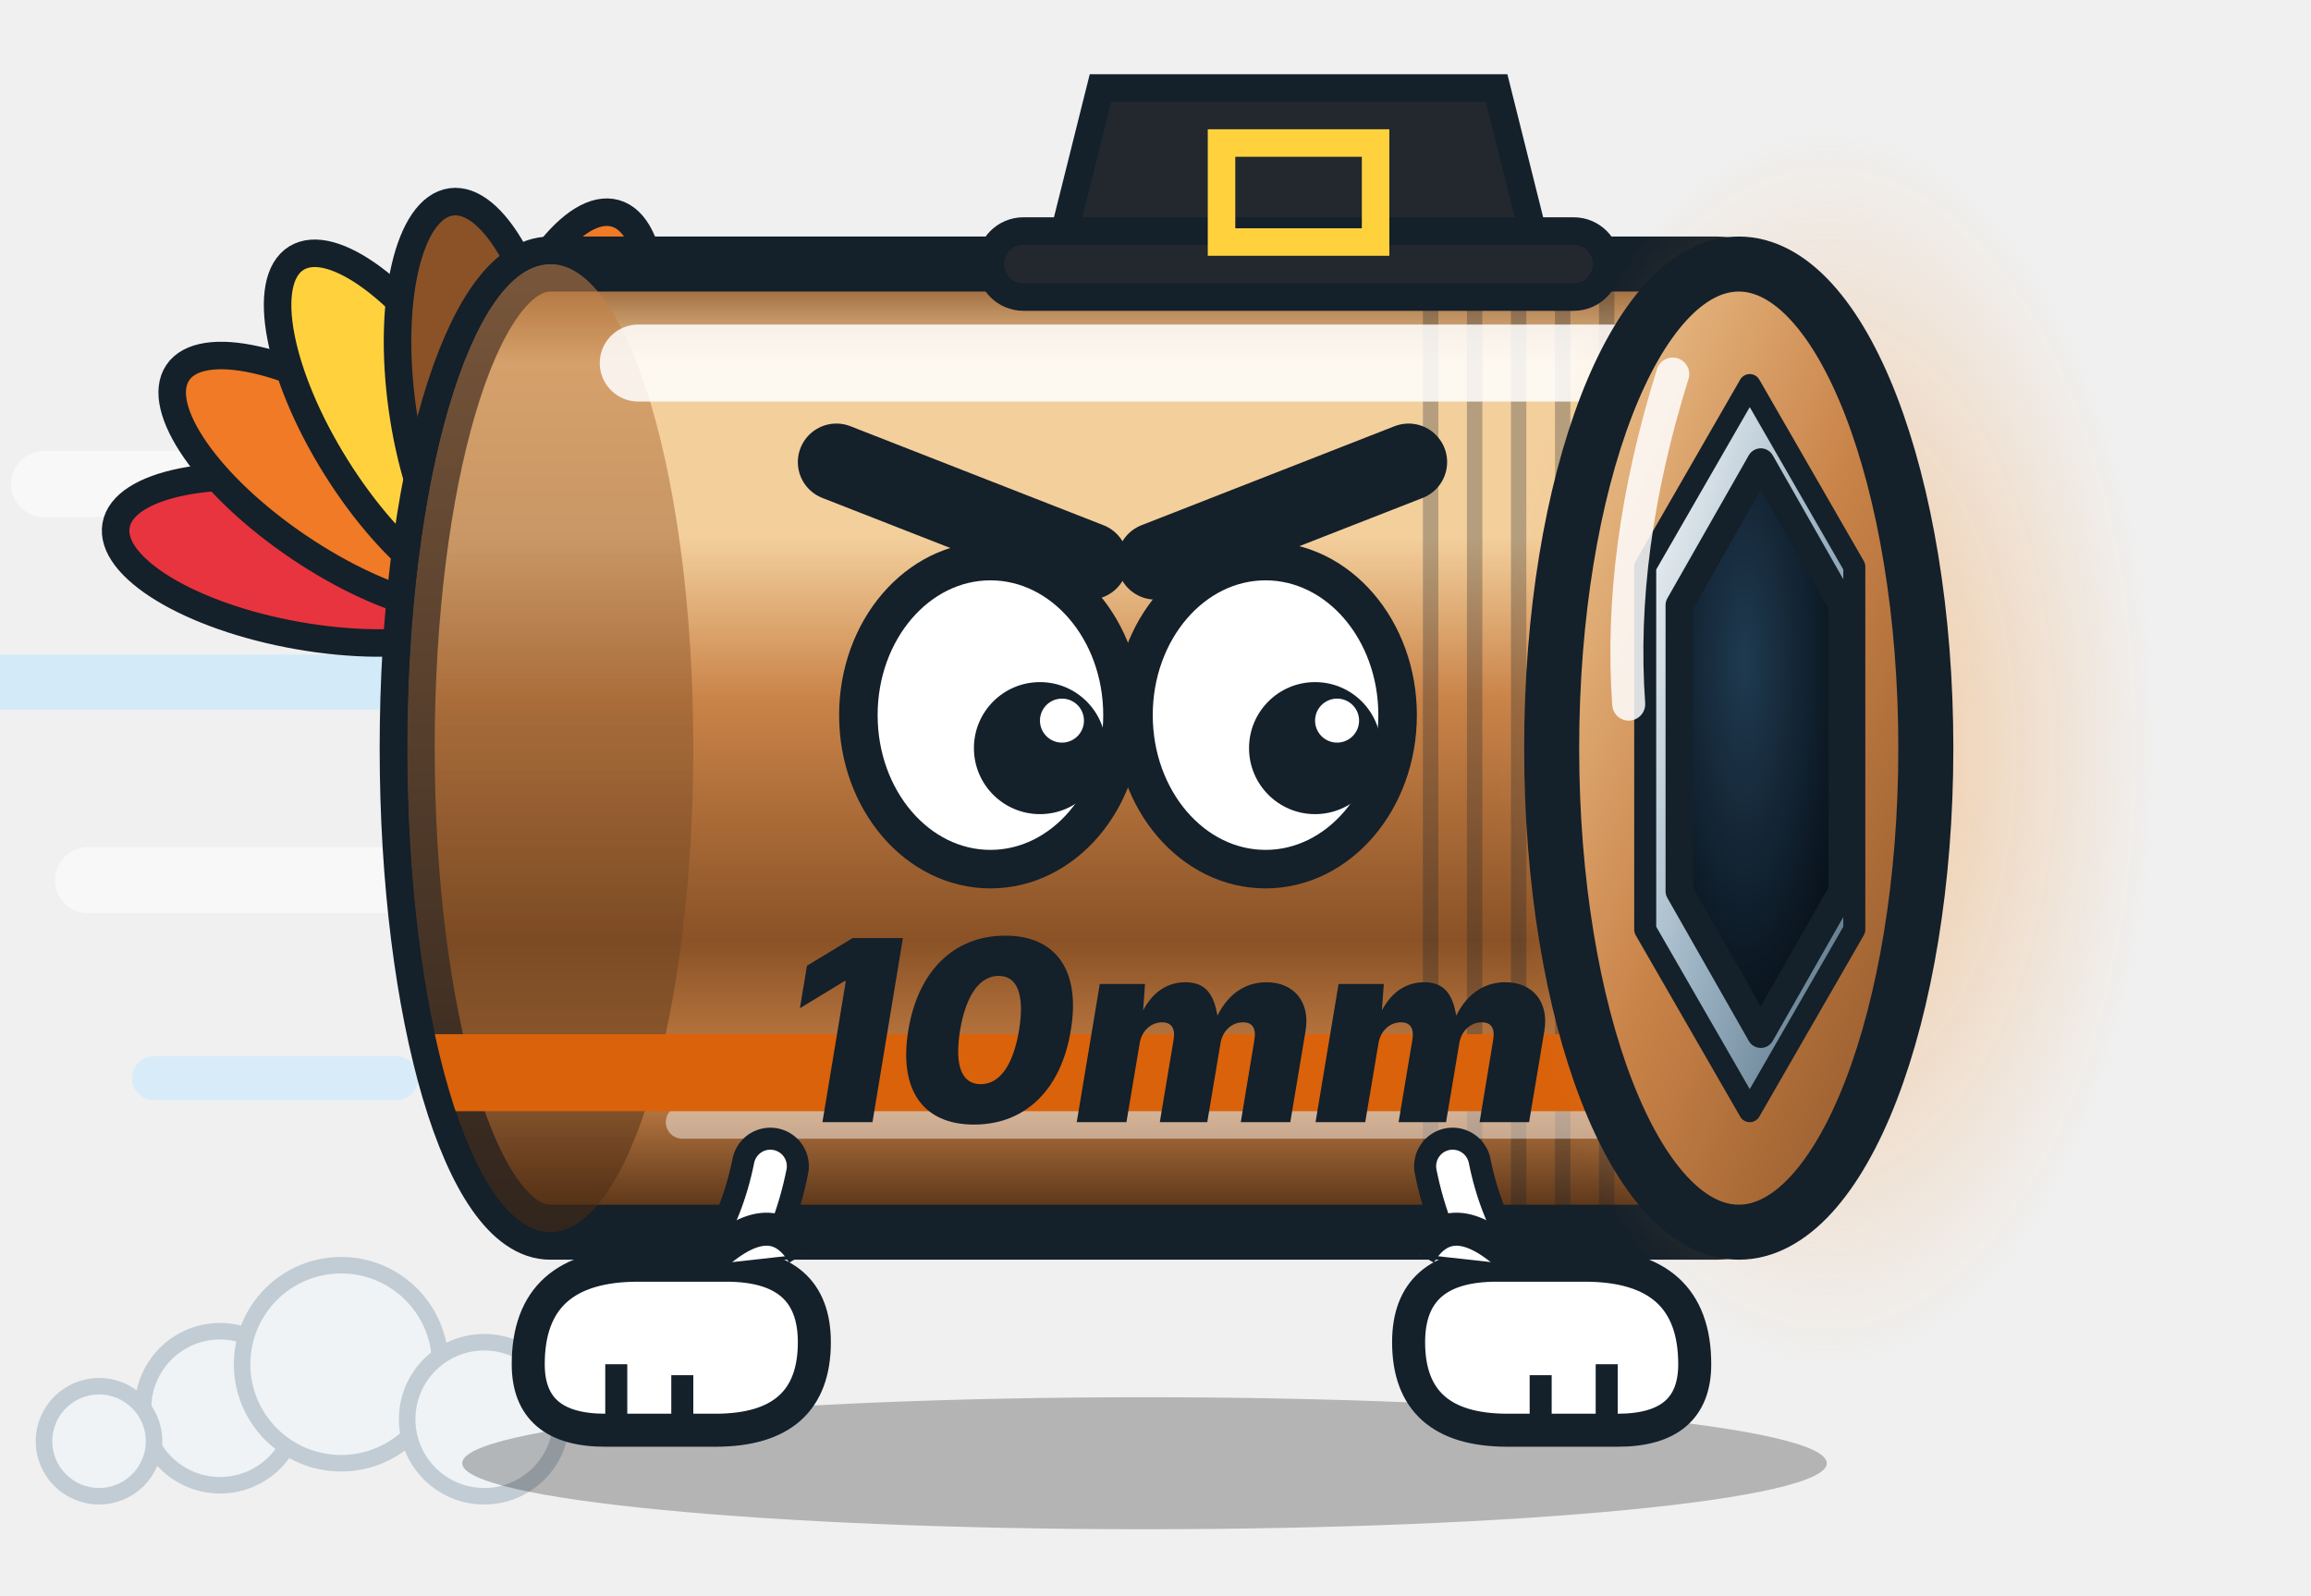
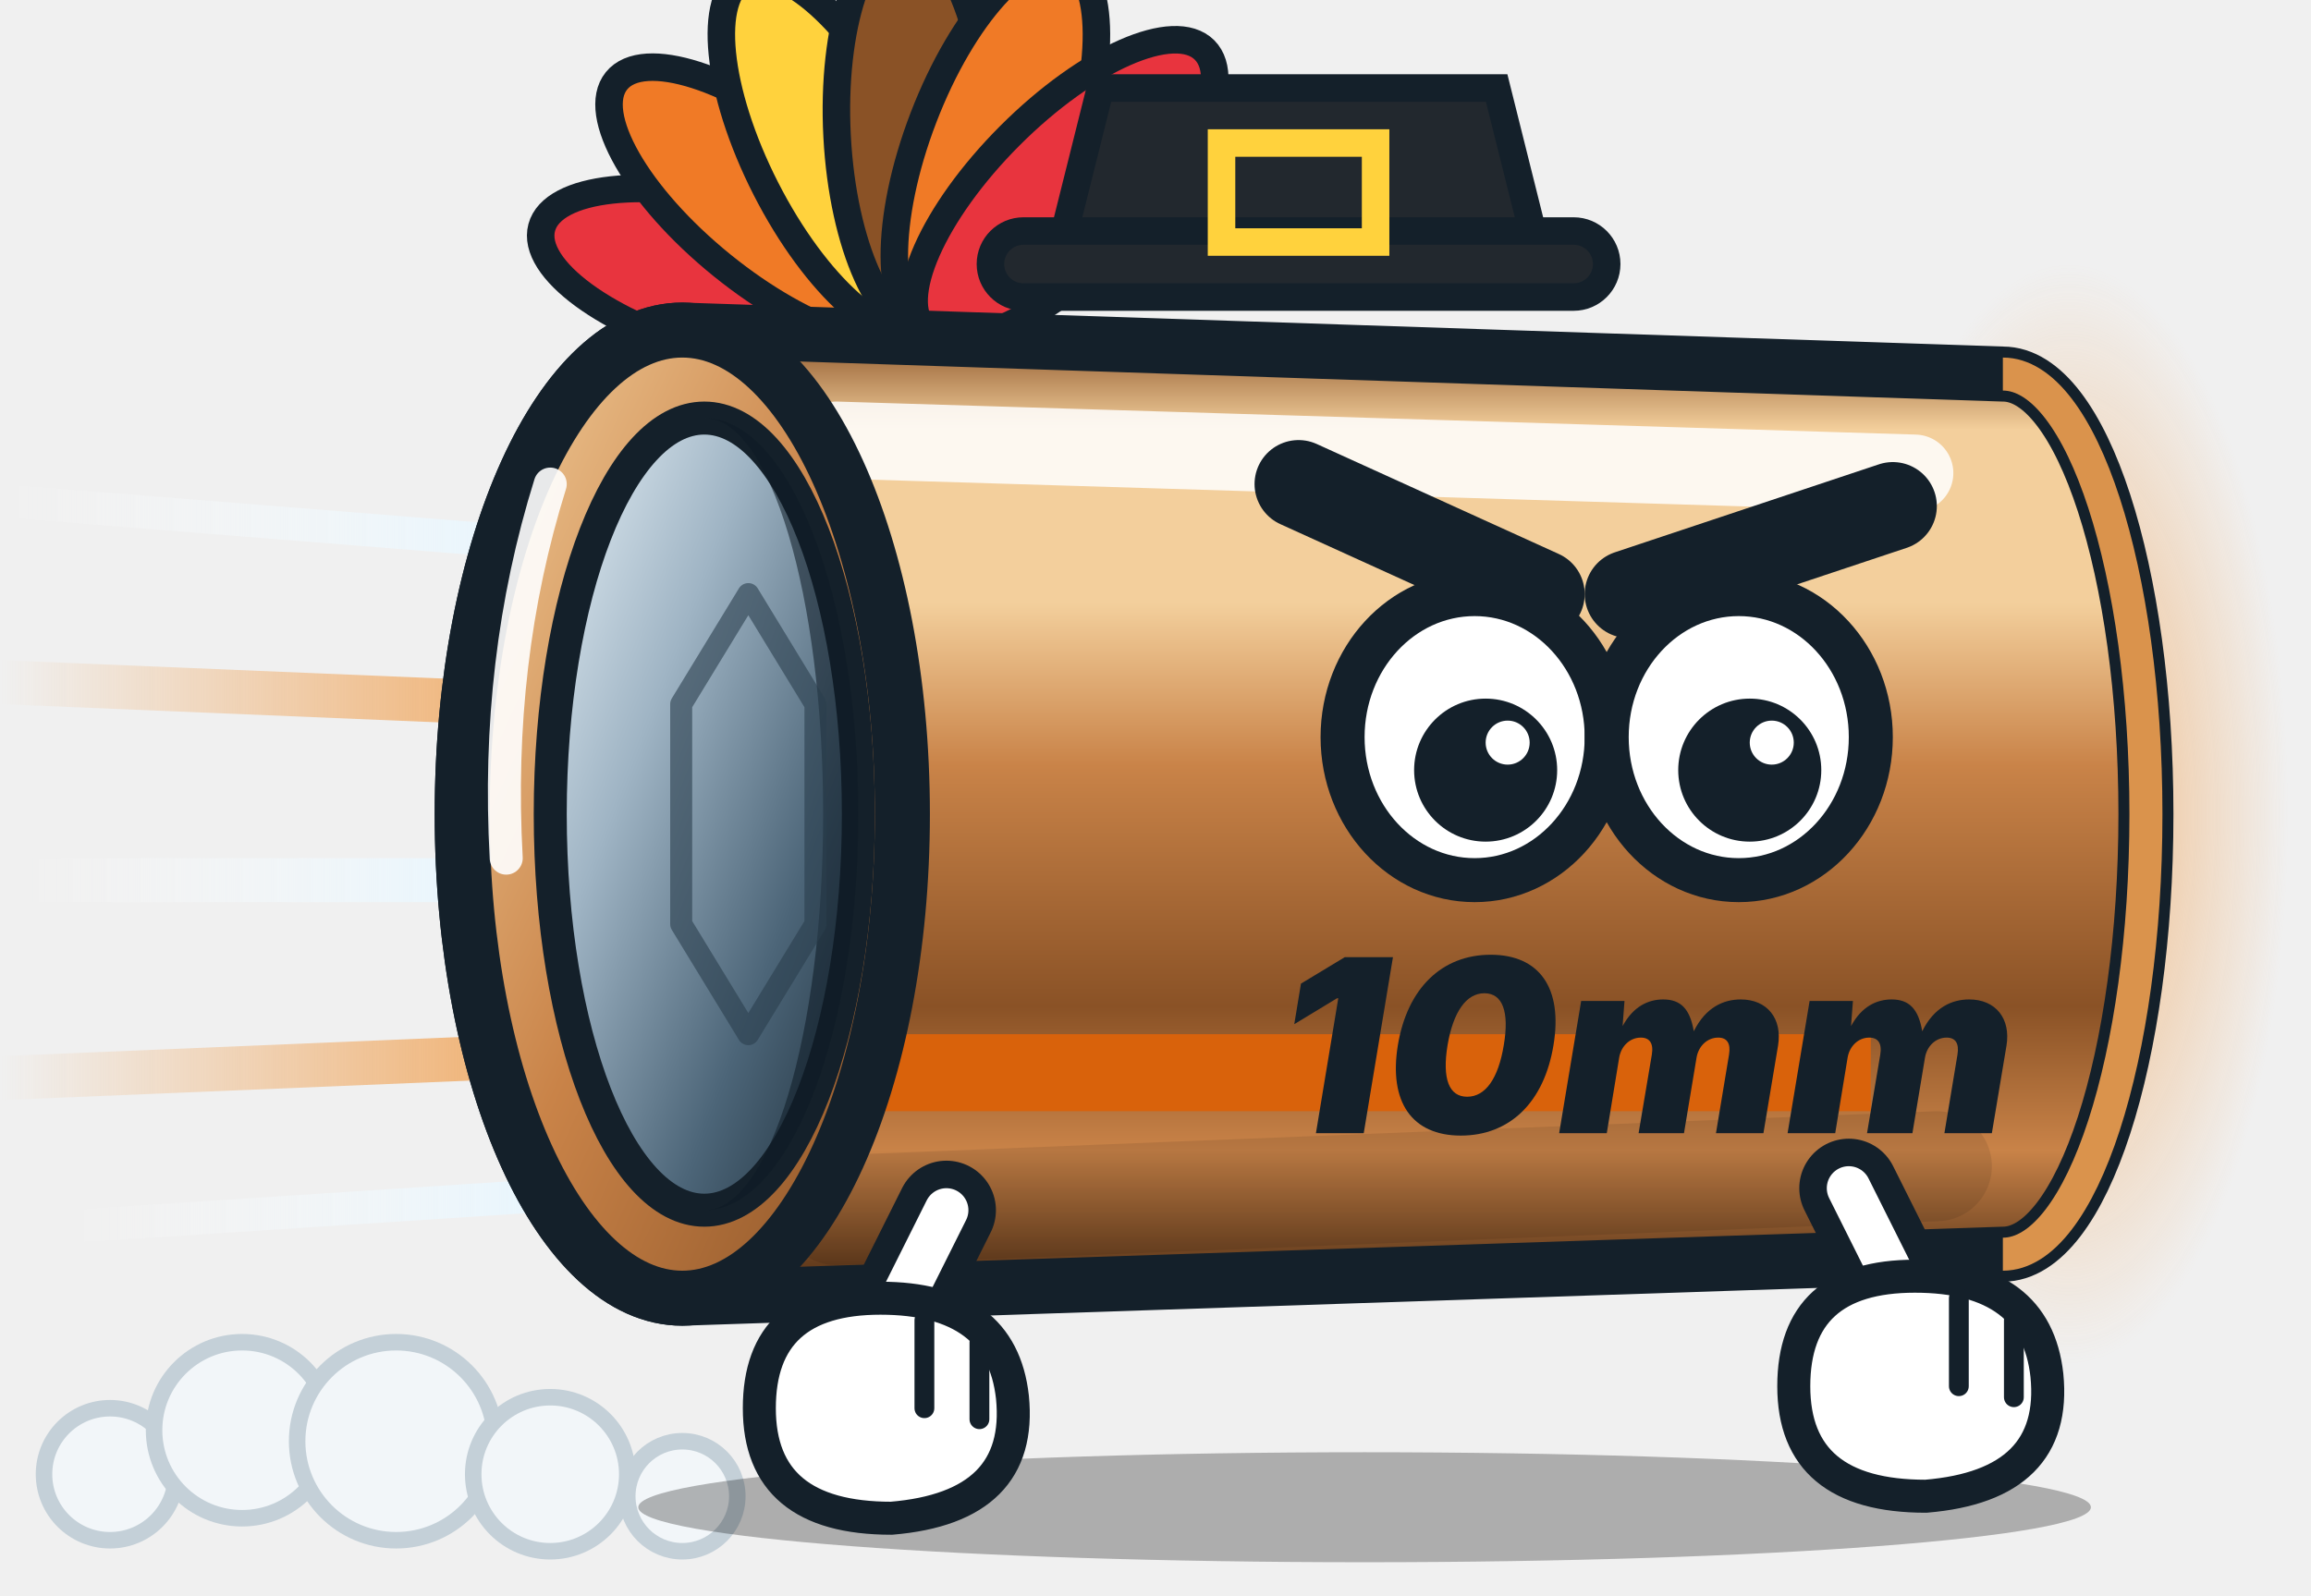
<svg xmlns="http://www.w3.org/2000/svg" viewBox="0 0 210 145">
  <defs>
    <linearGradient id="body" x2="0" y2="1">
      <stop offset="0" stop-color="#8a5226" />
      <stop offset="0.1" stop-color="#f3cf9c" />
      <stop offset="0.28" stop-color="#f3cf9c" />
      <stop offset="0.45" stop-color="#c98348" />
      <stop offset="0.7" stop-color="#8a5226" />
      <stop offset="0.85" stop-color="#c98348" />
      <stop offset="1" stop-color="#4a2a12" />
    </linearGradient>
    <linearGradient id="face" x1="0" y1="0" x2="1" y2="1">
      <stop offset="0" stop-color="#f3cf9c" />
      <stop offset="0.5" stop-color="#c98348" />
      <stop offset="1" stop-color="#8a5226" />
    </linearGradient>
    <linearGradient id="drive" x2="0" y2="1">
      <stop offset="0" stop-color="#c98348" />
      <stop offset="1" stop-color="#4a2a12" />
    </linearGradient>
-     <radialGradient id="hole" cx=".4" cy=".35" r=".8">
-       <stop stop-color="#1f3a50" />
-       <stop offset="1" stop-color="#03080e" />
-     </radialGradient>
+     <linearGradient id="hole" x1="0" y1="0" x2="1" y2="1">
+       <stop stop-color="#e8f2f8" />
+       <stop offset=".35" stop-color="#9fb4c4" />
+       <stop offset=".7" stop-color="#4c6578" />
+       <stop offset="1" stop-color="#1c2c38" />
+     </linearGradient>
    <linearGradient id="bevel" x1="0" y1="0" x2="1" y2="1">
      <stop stop-color="#ffffff" />
-       <stop offset=".5" stop-color="#9fb6c6" />
-       <stop offset="1" stop-color="#4f6a7e" />
+       <stop offset=".5" stop-color="#b8c8d4" />
+       <stop offset="1" stop-color="#6f879a" />
    </linearGradient>
    <radialGradient id="fglow" cx=".5" cy=".5" r=".5">
-       <stop stop-color="#f0a050" stop-opacity=".55" />
+       <stop stop-color="#f0a050" stop-opacity=".7" />
      <stop offset="1" stop-color="#f0a050" stop-opacity="0" />
    </radialGradient>
+     <linearGradient id="streak" x2="1" y2="0">
+       <stop stop-color="#ffffff" stop-opacity="0" />
+       <stop offset="1" stop-color="#e6f6ff" stop-opacity=".95" />
+     </linearGradient>
+     <linearGradient id="streakb" x2="1" y2="0">
+       <stop stop-color="#f0a050" stop-opacity="0" />
+       <stop offset="1" stop-color="#f0a050" stop-opacity=".8" />
+     </linearGradient>
    <clipPath id="bodyclip">
-       <path d="M50 24 H156 A16 44 0 0 1 156 112 H50 A13 44 0 0 1 50 24Z" />
+       <path d="M62 30 L182 34 A13 40 0 0 1 182 114 L62 118 A20 44 0 0 1 62 30Z" />
    </clipPath>
  </defs>
-   <g stroke-linecap="round" fill="none">
-     <path d="M4 44 H40" stroke="#ffffff" stroke-width="6" opacity=".55" />
-     <path d="M0 62 H34" stroke="#bfe6ff" stroke-width="5" opacity=".6" />
-     <path d="M8 80 H38" stroke="#ffffff" stroke-width="6" opacity=".5" />
-     <path d="M14 98 H36" stroke="#bfe6ff" stroke-width="4" opacity=".5" />
+   <path d="M0 44 L50 48 L50 51 L0 47Z" fill="url(#streak)" />
+   <path d="M0 60 L48 62 L48 66 L0 64Z" fill="url(#streakb)" />
+   <path d="M2 78 L46 78 L46 82 L2 82Z" fill="url(#streak)" />
+   <path d="M0 96 L48 94 L48 98 L0 100Z" fill="url(#streakb)" />
+   <path d="M6 110 L52 107 L52 110 L6 113Z" fill="url(#streak)" />
+   <g fill="#f2f6f9" stroke="#c4d0d8" stroke-width="1.5">
+     <circle cx="10" cy="134" r="6" />
+     <circle cx="22" cy="130" r="8" />
+     <circle cx="36" cy="131" r="9" />
+     <circle cx="50" cy="134" r="7" />
+     <circle cx="62" cy="136" r="5" />
  </g>
-   <g fill="#eef3f6" stroke="#b9c6cf" stroke-width="1.5" opacity=".85">
-     <circle cx="20" cy="128" r="7" />
-     <circle cx="31" cy="124" r="9" />
-     <circle cx="44" cy="129" r="7" />
-     <circle cx="9" cy="131" r="5" />
-   </g>
-   <ellipse cx="104" cy="133" rx="62" ry="6" fill="#000" opacity=".25" />
-   <g transform="translate(46 54) rotate(-20)">
+   <ellipse cx="124" cy="137" rx="66" ry="5" fill="#000" opacity=".28" />
+   <ellipse cx="188" cy="74" rx="20" ry="50" fill="url(#fglow)" />
+   <g transform="translate(84 30) rotate(-15)">
    <ellipse cx="0" cy="-18" rx="7" ry="18" fill="#e8343e" stroke="#14202a" stroke-width="2.5" transform="rotate(-60)" />
    <ellipse cx="0" cy="-18" rx="7" ry="18" fill="#f07a26" stroke="#14202a" stroke-width="2.5" transform="rotate(-36)" />
    <ellipse cx="0" cy="-18" rx="7" ry="18" fill="#ffd23d" stroke="#14202a" stroke-width="2.5" transform="rotate(-12)" />
    <ellipse cx="0" cy="-18" rx="7" ry="18" fill="#8a5226" stroke="#14202a" stroke-width="2.5" transform="rotate(12)" />
    <ellipse cx="0" cy="-18" rx="7" ry="18" fill="#f07a26" stroke="#14202a" stroke-width="2.5" transform="rotate(36)" />
    <ellipse cx="0" cy="-18" rx="7" ry="18" fill="#e8343e" stroke="#14202a" stroke-width="2.5" transform="rotate(60)" />
  </g>
-   <path d="M50 24 H156 A16 44 0 0 1 156 112 H50 A13 44 0 0 1 50 24Z" fill="url(#body)" stroke="#14202a" stroke-width="5" stroke-linejoin="round" />
+   <path d="M62 30 L182 34 A13 40 0 0 1 182 114 L62 118 A20 44 0 0 1 62 30Z" fill="url(#body)" stroke="#14202a" stroke-width="5" stroke-linejoin="round" />
  <g clip-path="url(#bodyclip)">
-     <ellipse cx="50" cy="68" rx="13" ry="44" fill="url(#drive)" opacity=".55" />
-     <g stroke="#14202a" stroke-width="1.4" opacity=".28">
-       <path d="M130 24 V112" />
-       <path d="M134 24 V112" />
-       <path d="M138 24 V112" />
-       <path d="M142 24 V112" />
-       <path d="M146 24 V112" />
-     </g>
-     <path d="M58 33 H150" stroke="#fff" stroke-width="7" stroke-linecap="round" opacity=".85" />
-     <path d="M62 102 H146" stroke="#fff" stroke-width="3" stroke-linecap="round" opacity=".45" />
+     <path d="M76 40 L174 43" stroke="#fff" stroke-width="7" stroke-linecap="round" opacity=".85" />
+     <path d="M76 110 L176 106" stroke="#000" stroke-width="10" stroke-linecap="round" opacity=".09" />
    <rect x="30" y="94" width="140" height="7" fill="#d9620b" />
  </g>
-   <ellipse cx="166" cy="68" rx="30" ry="56" fill="url(#fglow)" />
-   <ellipse cx="158" cy="68" rx="17" ry="44" fill="url(#face)" stroke="#14202a" stroke-width="5" />
-   <polygon points="159.0,101.0 149.5,84.5 149.5,51.5 159.0,35.0 168.5,51.5 168.5,84.5" fill="url(#bevel)" stroke="#14202a" stroke-width="2" stroke-linejoin="round" />
-   <polygon points="160.0,94.0 152.6,81.0 152.6,55.0 160.0,42.0 167.4,55.0 167.4,81.0" fill="url(#hole)" stroke="#14202a" stroke-width="2.5" stroke-linejoin="round" />
-   <path d="M152 34 Q147 50 148 64" stroke="#fff" stroke-width="3" fill="none" stroke-linecap="round" opacity=".85" />
-   <path d="M76 42 L99 51" stroke="#14202a" stroke-width="7" stroke-linecap="round" />
-   <path d="M128 42 L105 51" stroke="#14202a" stroke-width="7" stroke-linecap="round" />
-   <ellipse cx="90" cy="65" rx="12" ry="14" fill="#fff" stroke="#14202a" stroke-width="3.5" />
-   <ellipse cx="115" cy="65" rx="12" ry="14" fill="#fff" stroke="#14202a" stroke-width="3.5" />
-   <circle cx="94.5" cy="68" r="6" fill="#14202a" />
-   <circle cx="119.5" cy="68" r="6" fill="#14202a" />
-   <circle cx="96.5" cy="65.5" r="2" fill="#fff" />
-   <circle cx="121.5" cy="65.5" r="2" fill="#fff" />
-   <text x="71" y="102" font-family="Inter,Arial,sans-serif" font-size="23" font-style="italic" font-weight="900" fill="#14202a">10mm</text>
-   <g stroke="#14202a" stroke-width="3" stroke-linejoin="round" fill="#ffffff">
-     <g transform="translate(70 112) scale(1 1)">
-       <path d="M0 -6 q-2 10 -10 16" fill="none" stroke="#14202a" stroke-width="7" stroke-linecap="round" />
-       <path d="M0 -6 q-2 10 -10 16" fill="none" stroke="#ffffff" stroke-width="3" stroke-linecap="round" />
-       <path d="M-22 12 q0 -9 10 -9 h8 q8 0 8 7 q0 8 -9 8 h-10 q-7 0 -7 -6z" fill="#ffffff" />
-       <path d="M-6 3 q6 -6 9 -1" fill="#ffffff" />
-       <path d="M-14 18 v-6 M-8 18 v-5" stroke-width="2" />
-     </g>
-     <g transform="translate(132 112) scale(-1 1)">
-       <path d="M0 -6 q-2 10 -10 16" fill="none" stroke="#14202a" stroke-width="7" stroke-linecap="round" />
-       <path d="M0 -6 q-2 10 -10 16" fill="none" stroke="#ffffff" stroke-width="3" stroke-linecap="round" />
-       <path d="M-22 12 q0 -9 10 -9 h8 q8 0 8 7 q0 8 -9 8 h-10 q-7 0 -7 -6z" fill="#ffffff" />
-       <path d="M-6 3 q6 -6 9 -1" fill="#ffffff" />
-       <path d="M-14 18 v-6 M-8 18 v-5" stroke-width="2" />
-     </g>
+   <path d="M182 34 A13 40 0 0 1 182 114" fill="none" stroke="#f0a050" stroke-width="3" opacity=".9" />
+   <ellipse cx="62" cy="74" rx="20" ry="44" fill="url(#face)" stroke="#14202a" stroke-width="5" />
+   <ellipse cx="64" cy="74" rx="14" ry="36" fill="url(#hole)" stroke="#14202a" stroke-width="3" />
+   <path d="M64 38 A14 36 0 0 1 64 110 A9 30 0 0 0 64 38Z" fill="#0d1a24" opacity=".55" />
+   <polygon points="68.0,94.0 61.9,84.0 61.9,64.0 68.0,54.0 74.1,64.0 74.1,84.0" fill="none" stroke="#2a3e4c" stroke-width="2" stroke-linejoin="round" opacity=".6" />
+   <path d="M50 44 Q45 60 46 78" stroke="#fff" stroke-width="3" fill="none" stroke-linecap="round" opacity=".9" />
+   <path d="M118 44 L140 54" stroke="#14202a" stroke-width="8" stroke-linecap="round" />
+   <path d="M172 46 L148 54" stroke="#14202a" stroke-width="8" stroke-linecap="round" />
+   <ellipse cx="134" cy="67" rx="12" ry="13" fill="#fff" stroke="#14202a" stroke-width="4" />
+   <ellipse cx="158" cy="67" rx="12" ry="13" fill="#fff" stroke="#14202a" stroke-width="4" />
+   <circle cx="135" cy="70" r="6.5" fill="#14202a" />
+   <circle cx="159" cy="70" r="6.5" fill="#14202a" />
+   <circle cx="137" cy="67.5" r="2" fill="#fff" />
+   <circle cx="161" cy="67.5" r="2" fill="#fff" />
+   <text x="116" y="103" font-family="Inter,Arial,sans-serif" font-size="22" font-style="italic" font-weight="900" fill="#14202a">10mm</text>
+   <path d="M86 110 L80 122" stroke="#14202a" stroke-width="9" stroke-linecap="round" />
+   <path d="M86 110 L80 122" stroke="#fff" stroke-width="4" stroke-linecap="round" />
+   <g stroke="#14202a" stroke-width="3" stroke-linejoin="round">
+     <path d="M69 128 q0 -10 11 -10 q11 0 12 9 q1 10 -11 11 q-12 0 -12 -10z" fill="#fff" />
  </g>
+   <path d="M84 120 v8 M89 122 v7" stroke="#14202a" stroke-width="1.8" stroke-linecap="round" />
+   <path d="M74 123 q3 -3 7 -2" stroke="#fff" stroke-width="2" fill="none" opacity=".9" />
+   <path d="M168 108 L174 120" stroke="#14202a" stroke-width="9" stroke-linecap="round" />
+   <path d="M168 108 L174 120" stroke="#fff" stroke-width="4" stroke-linecap="round" />
+   <g stroke="#14202a" stroke-width="3" stroke-linejoin="round">
+     <path d="M163 126 q0 -10 11 -10 q11 0 12 9 q1 10 -11 11 q-12 0 -12 -10z" fill="#fff" />
+   </g>
+   <path d="M178 118 v8 M183 120 v7" stroke="#14202a" stroke-width="1.8" stroke-linecap="round" />
+   <path d="M168 121 q3 -3 7 -2" stroke="#fff" stroke-width="2" fill="none" opacity=".9" />
  <g stroke="#14202a" stroke-width="2.5">
    <path d="M96 24 h44 l-4 -16 h-36z" fill="#22282e" />
    <rect x="90" y="21" width="56" height="6" rx="3" fill="#22282e" />
    <rect x="111" y="13" width="14" height="9" fill="none" stroke="#ffd23d" stroke-width="2.5" />
  </g>
</svg>
